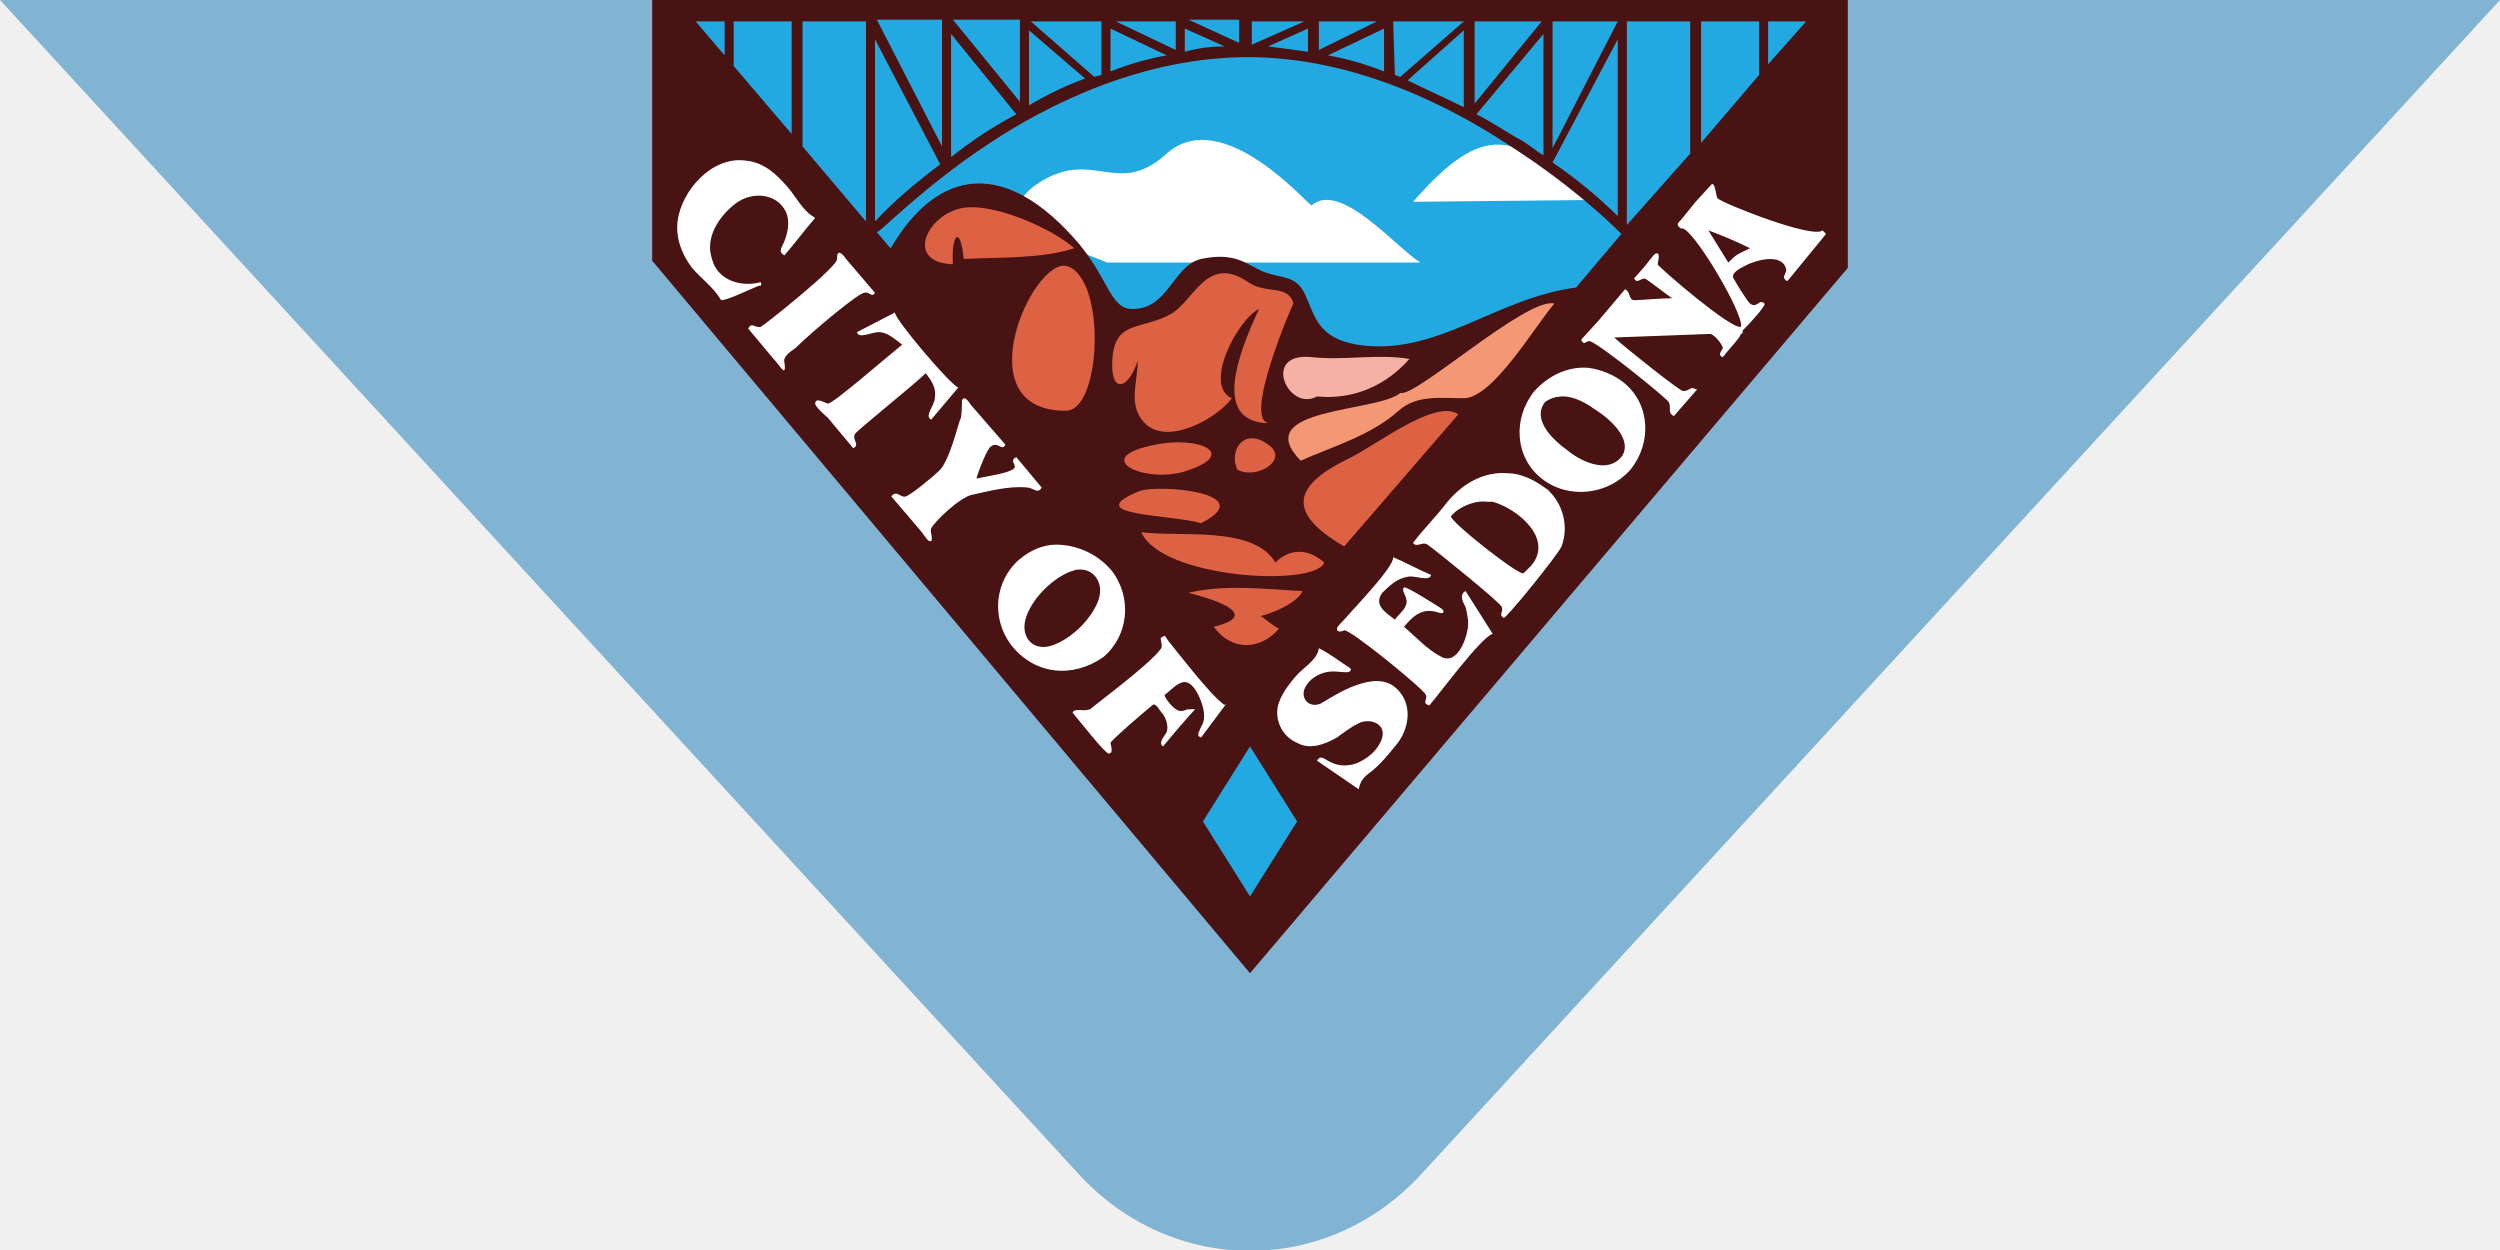
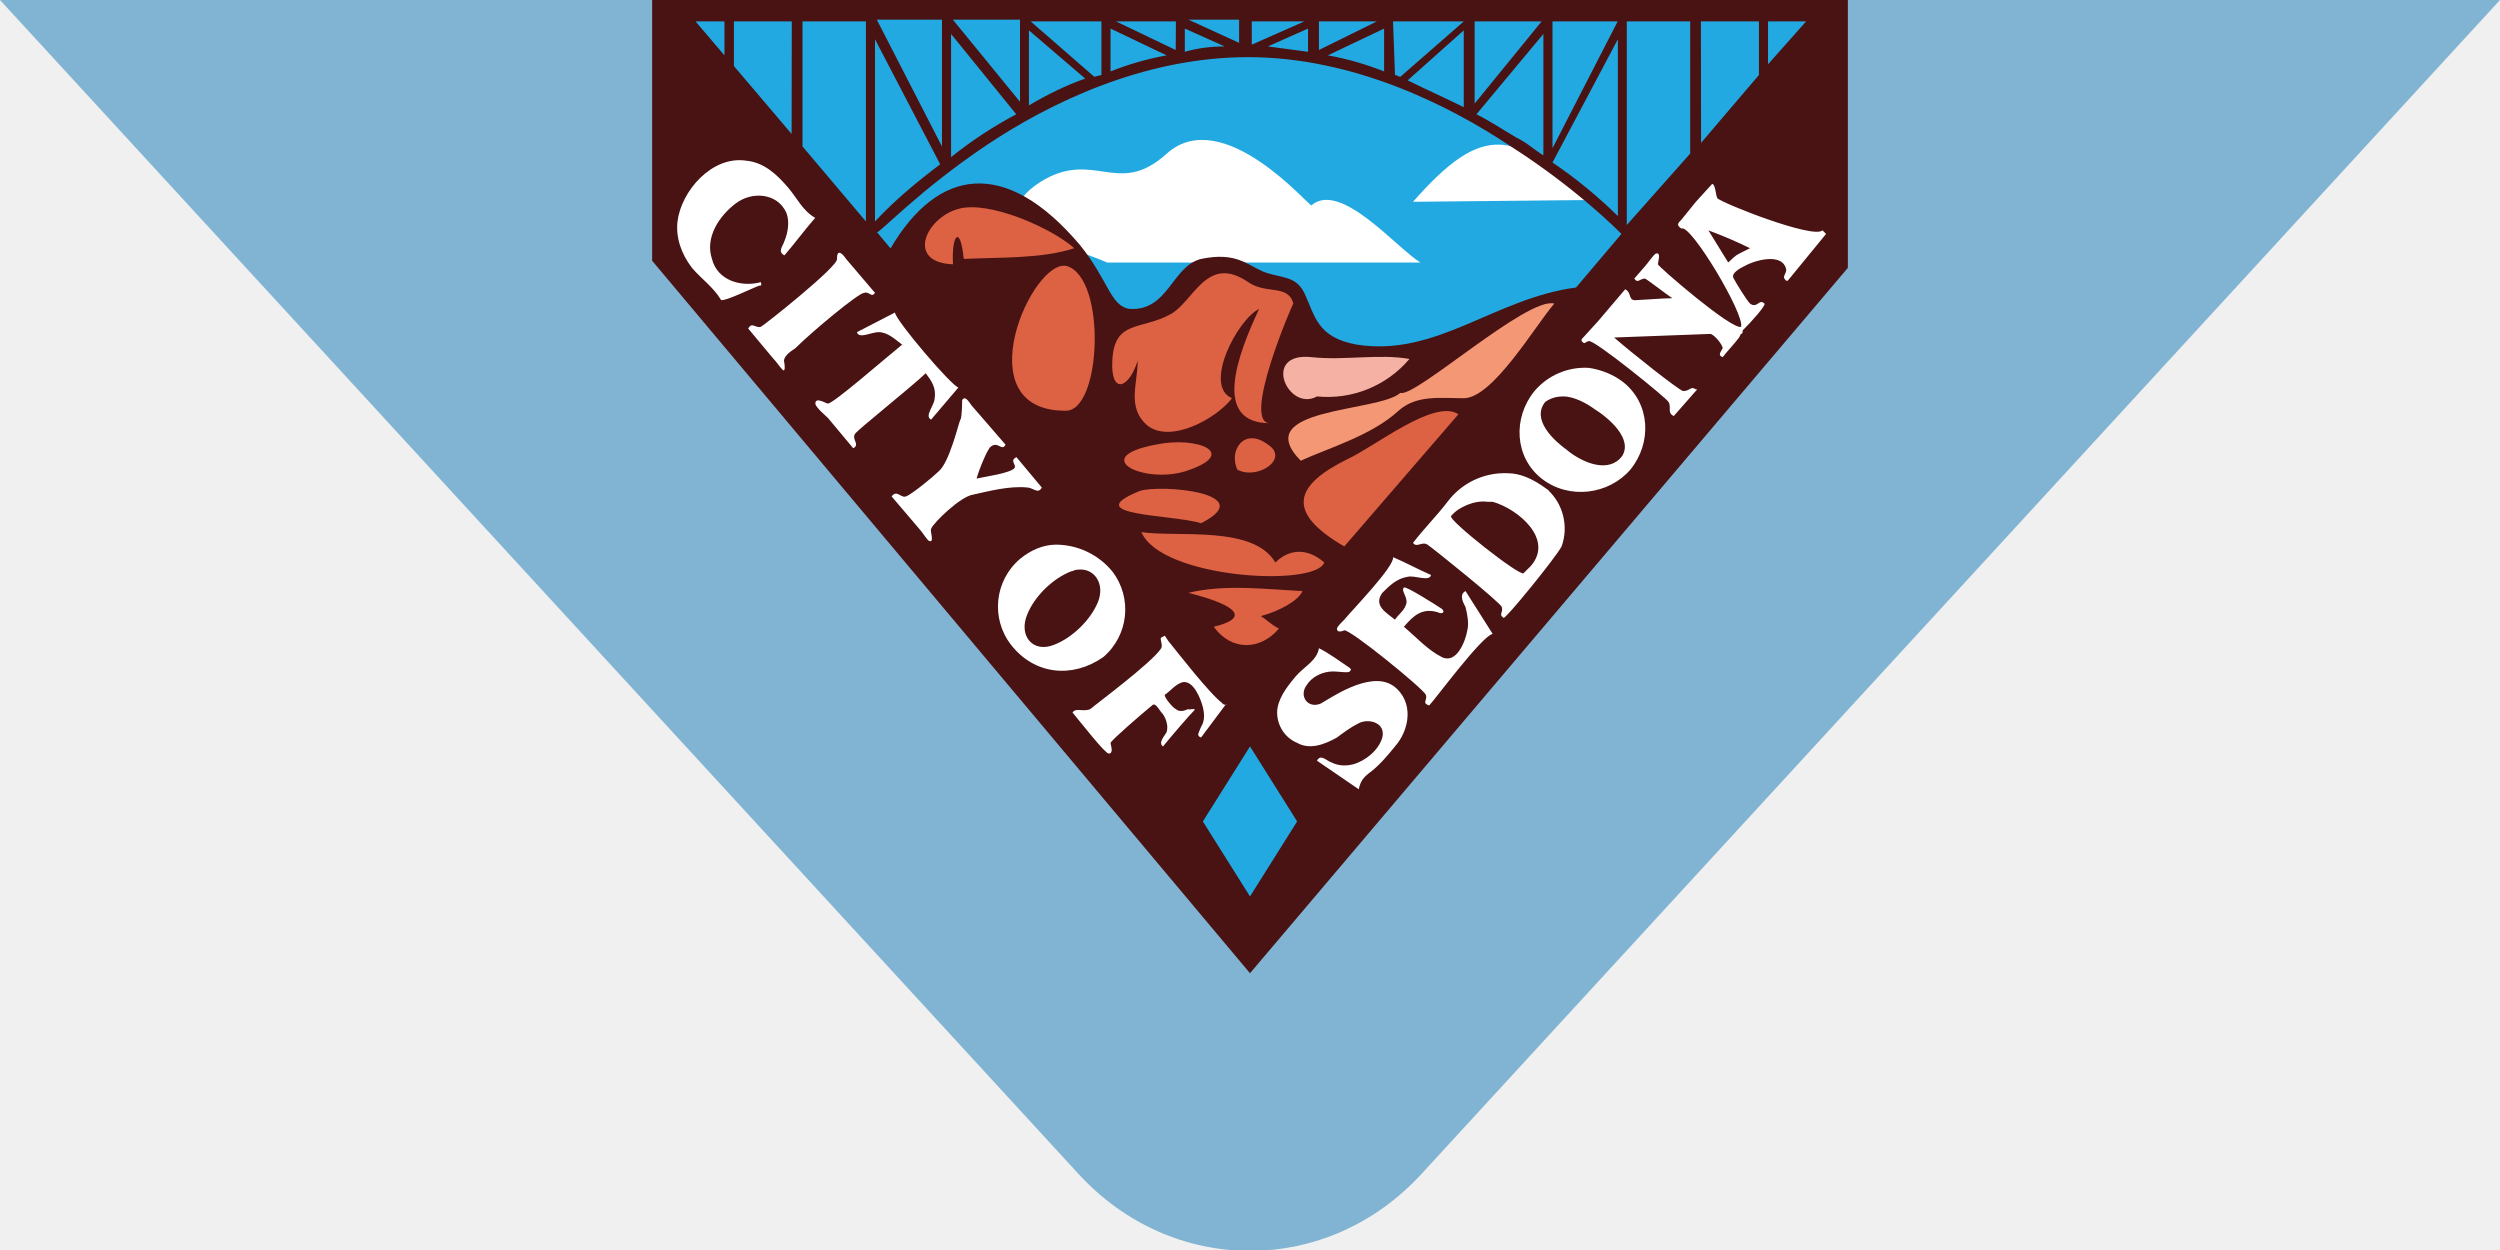
- <svg xmlns="http://www.w3.org/2000/svg" width="140" height="70" viewBox="0 0 140 70" fill="none">
-   <g clip-path="url(#clip0_182132_128)">
-     <path d="M140 0H0L60.362 65.7C65.638 71.5 74.362 71.5 79.638 65.7L140 0Z" fill="#81B3D3" />
-     <path d="M37.232 0.5L69.797 38.4L102.261 0.7L37.232 0.5Z" fill="#23A9E1" />
-     <path d="M61.986 14.7H79.536C78.218 13.9 75.073 10.1 73.449 11.5C73.348 11.6 68.478 5.8 65.333 8.6C62.594 11.1 61.275 8.3 58.232 10.2C54.58 12.6 60.261 13.9 61.986 14.7ZM89.073 11.2L79.13 11.3C83.087 6.8 84.812 7.3 89.073 11.2Z" fill="white" />
-     <path d="M99.014 3.6V1.2H101.145L99.014 3.6ZM49.101 13C49.203 13.1 51.536 10.6 55.29 8.1C58.739 5.8 64.014 3.2 69.898 3.2C75.783 3.2 81.159 5.9 84.609 8.2C88.362 10.6 90.696 13 90.797 13.1L88.261 16.1C83.696 16.7 80.449 20 75.986 19.3C73.754 18.9 73.652 17.7 73.043 16.4C72.536 15.4 71.725 15.6 70.71 15.2C69.797 14.8 69.188 14.1 67.261 14.5C65.638 14.9 65.435 17.4 63.304 17.3C62.188 17.2 62.087 15.7 60.464 13.7C56.304 8.8 52.511 9.41 49.873 13.91L49.101 13ZM40.58 1.2V3.1L38.956 1.2H40.58ZM95.261 1.2H98.507V4.2L95.261 8V1.2ZM91.101 12.6V1.2H94.652V8.6L91.101 12.6ZM90.594 2.2V12.1C89.478 11 88.261 10 86.942 9.1L90.594 2.2ZM86.435 1.9V8.7C85.927 8.4 85.522 8 84.913 7.7C84.203 7.3 83.493 6.8 82.681 6.4L86.435 1.9ZM81.971 1.7V6C80.957 5.5 79.841 5 78.826 4.5L81.971 1.7ZM82.58 1.2H86.333L82.58 5.8V1.2ZM86.942 1.2H90.594L86.942 8.3V1.2ZM78.014 1.2H81.971L78.42 4.3C78.319 4.3 78.217 4.2 78.116 4.2L78.014 1.2ZM77.507 1.6V4C76.493 3.6 75.478 3.3 74.362 3.1L77.507 1.6ZM73.246 1.6V2.9C72.536 2.8 71.826 2.7 71.014 2.6L73.246 1.6ZM66.348 1.6L68.58 2.6C67.768 2.6 67.058 2.7 66.348 2.9V1.6ZM62.188 1.6L65.333 3.1C64.217 3.3 63.203 3.6 62.188 4V1.6ZM65.841 2.8L62.493 1.2H65.841V2.8ZM69.391 2.4L66.551 1.1H69.391V2.4ZM70.101 1.2H73.043L70.101 2.5V1.2ZM73.855 1.2H77.101L73.855 2.8V1.2ZM61.275 4.3L57.725 1.2H61.681V4.2L61.275 4.3ZM57.623 1.7L60.768 4.4C59.652 4.8 58.638 5.3 57.623 5.9V1.7ZM53.261 1.9L56.913 6.4C55.594 7.1 54.377 7.9 53.261 8.8V1.9ZM49 2.2L52.652 9.2C51.333 10.2 50.116 11.2 49 12.4V2.2ZM52.754 8.2L49.101 1.1H52.754V8.2ZM57.116 5.7L53.362 1.1H57.116V5.7ZM44.333 7.5L41.087 3.7V1.2H44.333V7.5ZM44.942 1.2H48.493V12.4L44.942 8.2V1.2ZM36.522 0V14.6L70 54.5L103.478 15V0H36.522Z" fill="#491213" />
-     <path d="M67.362 46L70 41.8L72.638 46L70 50.2L67.362 46Z" fill="#23A9E1" />
-     <path d="M75.275 30.6C71.826 28.6 72.638 27.1 75.478 25.7C77 25 80.348 22.3 81.667 23.2L75.275 30.6ZM72.942 33.1C70.913 33 68.58 32.7 66.551 33.2C67.768 33.5 70.811 34.4 67.971 35.1C68.985 36.5 70.609 36.4 71.623 35.2C71.217 35 70.913 34.7 70.609 34.5C71.725 34.2 72.739 33.6 72.942 33.1ZM74.159 31.5C73.246 30.7 72.232 30.7 71.42 31.5C70.203 29.4 65.942 30.1 63.913 29.8C65.029 32.4 73.652 32.9 74.159 31.5ZM67.261 29.3C65.638 28.8 60.362 28.9 63.812 27.5C64.927 27.1 70.609 27.6 67.261 29.3ZM69.29 26.3C68.782 25.2 69.696 23.9 71.014 24.9C72.232 25.7 70.406 26.9 69.29 26.3ZM66.348 26.4C64.014 27.1 60.971 25.6 64.725 24.9C67.058 24.4 69.493 25.4 66.348 26.4C66.449 26.4 66.246 26.4 66.348 26.4ZM63.71 20.2C63.203 21.8 62.188 22.1 62.29 20.2C62.391 17.9 63.913 18.5 65.536 17.6C66.855 16.9 67.565 14.2 69.898 15.8C70.913 16.5 72.13 15.9 72.435 17C72.435 16.9 69.493 23.7 71.116 23.7C67.87 23.7 69.29 19.9 70.507 17.3C69.29 17.9 67.362 21.6 68.985 22.3C68.174 23.4 65.536 24.9 64.217 23.8C63.101 22.8 63.71 21.5 63.71 20.2ZM59.652 23C53.971 23 57.826 14.4 59.754 14.9C61.985 15.6 61.681 23.1 59.652 23ZM53.362 14.8C50.725 14.7 51.84 12.2 53.667 11.7C55.391 11.2 58.942 12.8 60.159 13.9C58.333 14.5 56 14.4 53.971 14.5C53.768 12.5 53.261 13.2 53.362 14.8Z" fill="#DC6243" />
-     <path d="M72.841 25.8C69.899 22.8 77.203 23.1 78.42 22C79.232 22.3 85.522 16.6 87.043 17C85.928 18.3 83.594 22.3 81.971 22.3C80.652 22.3 79.333 22.1 78.319 23C76.797 24.4 74.362 25.1 72.841 25.8Z" fill="#F49774" />
-     <path d="M73.754 22.2C72.13 23.1 70.609 19.7 73.449 20C75.275 20.2 77.203 19.8 78.928 20.1C77.609 21.6 75.783 22.4 73.754 22.2Z" fill="#F4B1A4" />
-     <path d="M51.841 20.9C52.145 21.3 52.449 21.7 52.348 22.3C52.348 22.7 51.739 23.3 52.145 23.5L53.667 21.7C53.261 21.6 50.116 17.9 50.116 17.5L47.986 18.6C48.087 19 48.797 18.6 49.203 18.6C49.71 18.6 50.116 19 50.522 19.3C49.406 20.2 46.667 22.6 46.362 22.6C46.261 22.6 45.652 22.2 45.652 22.6C45.652 22.8 46.261 23.3 46.362 23.4L47.783 25.1C48.188 24.9 47.681 24.6 47.884 24.3C47.986 24.1 51.13 21.6 51.841 20.9ZM48.391 16.4C48.696 16.3 48.797 16.7 49 16.4L47.377 14.5C47.174 14.2 46.87 13.9 46.87 14.5C46.971 14.9 42.812 18.2 42.609 18.3C42.304 18.4 42.102 18 41.899 18.4C42.406 19 42.812 19.5 43.319 20.1C43.522 20.3 43.623 20.5 43.826 20.7C44.029 20.9 43.928 20.3 43.928 20.3C43.826 20 44.232 19.7 44.536 19.5C45.551 18.5 48.087 16.4 48.391 16.4ZM42.609 15.8C41.493 16.1 40.174 15.7 39.87 14.5C39.464 13.3 40.275 12.1 41.188 11.4C42.102 10.7 43.522 10.8 44.029 11.9C44.232 12.4 44.13 13 43.928 13.5C43.826 13.8 43.522 14.1 43.928 14.3C44.536 13.6 45.044 12.9 45.652 12.2C44.942 11.8 44.638 11.1 44.13 10.5C43.522 9.8 42.812 9.1 41.797 9C39.87 8.7 38.145 10.7 37.942 12.4C37.841 13.3 38.145 14.2 38.754 15C39.261 15.6 39.971 16.1 40.377 16.8C40.58 16.9 42.203 16.1 42.507 16C42.71 16 42.609 15.9 42.609 15.8C42.609 15.8 42.102 16 42.609 15.8ZM68.478 39.4C67.768 38.9 65.841 36.4 65.435 35.9L65.232 35.6L65.029 35.7C64.928 35.8 65.13 36.1 65.029 36.3C64.522 37.1 61.275 39.5 61.072 39.7C60.667 39.9 60.261 39.6 60.058 39.9C60.565 40.5 61.884 42.2 62.087 42.2C62.391 42.2 62.188 41.7 62.188 41.6C62.29 41.4 63.913 40 64.522 39.5C64.725 39.3 64.928 39.8 65.13 40C65.333 40.3 65.435 40.7 65.333 41C65.232 41.2 64.826 41.6 65.13 41.8C65.536 41.3 66.652 40 66.855 39.8C67.058 39.6 66.449 39.8 66.551 39.7C66.348 39.8 66.043 39.9 65.841 39.7C65.739 39.7 65.13 39 65.232 38.9C65.536 38.7 65.841 38.3 66.246 38.2C66.855 38.1 67.261 39.2 67.362 39.6C67.464 40 67.464 40.4 67.261 40.7C67.159 41 66.957 41.2 67.261 41.3L68.681 39.4C68.681 39.5 68.58 39.5 68.478 39.4C68.58 39.5 68.377 39.4 68.478 39.4ZM59.145 30.5C58.435 30.5 57.725 30.8 57.116 31.3C55.696 32.5 55.493 34.6 56.609 36.1C57.928 37.8 60.058 38 61.783 36.8C63.203 35.6 63.406 33.5 62.29 32C61.478 31 60.261 30.5 59.145 30.5ZM60.362 31.9C61.275 31.8 61.884 32.7 61.478 33.7C61.072 34.7 60.058 35.7 59.044 36.1C57.826 36.6 57.014 35.6 57.522 34.4C57.928 33.4 58.942 32.4 59.957 32C60.058 32 60.16 31.9 60.362 31.9ZM57.522 27.3C57.826 27.3 58.13 27.7 58.333 27.3L56.913 25.6C56.507 25.8 56.913 26 56.812 26.2C56.609 26.5 55.087 26.7 54.681 26.8C54.783 26.4 55.29 25.1 55.493 25C55.899 24.7 56.102 25.3 56.304 24.9L54.478 22.8C54.275 22.6 54.072 22.1 53.87 22.4C53.87 22.4 53.87 23.4 53.768 23.5C53.667 23.7 53.16 25.9 52.551 26.4C52.246 26.7 51.029 27.7 50.725 27.8C50.42 27.9 50.217 27.4 49.913 27.8L51.536 29.7C51.638 29.8 51.942 30.3 52.044 30.3C52.348 30.4 52.044 29.7 52.145 29.6C52.246 29.3 53.768 27.8 54.478 27.7C55.391 27.5 56.507 27.2 57.522 27.3C57.725 27.3 57.319 27.3 57.522 27.3ZM82.073 34C82.174 34.4 82.275 34.9 82.174 35.3C82.073 35.9 81.565 37.2 80.754 36.8C79.942 36.4 79.333 35.7 78.623 35.1C79.13 34.5 79.638 34 80.551 34.3C80.754 34.4 80.957 34.3 80.754 34.1C80.449 33.9 78.725 32.8 78.623 32.9C78.42 33.1 78.928 33.5 78.725 33.9C78.623 34.2 78.319 34.4 78.116 34.7C77.609 34.3 76.899 33.9 77.406 33.2C77.812 32.8 78.217 32.4 78.826 32.3C79.232 32.2 80.043 32.6 80.145 32.2C79.435 31.9 78.725 31.5 78.014 31.2C78.116 31.7 75.783 34.1 75.275 34.7C75.174 34.8 74.87 35.1 74.87 35.2C74.87 35.5 75.275 35.3 75.275 35.3C75.58 35.2 79.739 38.6 79.841 38.9C79.942 39.1 79.739 39.3 79.841 39.4C79.841 39.4 79.942 39.5 80.043 39.5C80.348 39.2 82.986 35.6 83.594 35.5C83.087 34.7 82.58 33.9 82.073 33.1C81.667 33.3 81.971 33.8 82.073 34ZM78.014 38.4C76.696 37.5 74.362 39.2 73.957 39.4C73.246 39.7 72.739 39 73.145 38.4C73.449 37.9 74.058 37.6 74.667 37.6C74.87 37.6 75.58 37.7 75.58 37.6C75.681 37.5 75.681 37.5 75.58 37.4C74.971 37 74.464 36.6 73.855 36.3C73.754 37 72.942 37.4 72.536 37.9C72.029 38.5 71.522 39.2 71.522 39.9C71.522 40.6 71.928 41.3 72.638 41.6C73.348 42 74.159 41.7 74.87 41.3C75.275 41 75.681 40.7 76.087 40.5C76.696 40.2 77.609 40.5 77.406 41.3C77.203 42 76.493 42.6 75.783 42.8C75.377 42.9 74.971 42.9 74.565 42.7C74.261 42.6 73.957 42.2 73.754 42.6L76.087 44.2C76.189 43.7 76.391 43.5 76.797 43.2C77.304 42.8 77.71 42.3 78.116 41.8C78.928 40.9 79.232 39.3 78.014 38.4ZM95.87 10.3C95.87 10.4 95.87 10.4 95.87 10.3L94.957 11.3L94.145 12.3C93.942 12.5 93.841 12.6 94.145 12.8C94.652 12.5 97.696 17.6 97.493 18.3C96.986 18.5 92.928 15 92.826 14.8C92.826 14.7 93.029 14.1 92.725 14.2C92.623 14.2 92.217 14.8 92.116 14.9L91.507 15.6C91.71 15.9 91.812 15.6 92.116 15.6C92.319 15.7 93.333 16.5 93.638 16.7C93.13 16.7 91.913 16.8 91.71 16.8C91.102 16.9 91.406 16.4 91 16.2L89.478 18L88.565 19C88.565 19 88.565 19 88.565 19.1C88.768 19.3 88.667 19.2 88.971 19.1C89.275 19 93.333 22.3 93.435 22.5C93.638 22.8 93.333 23.1 93.739 23.3L94.957 21.9C95.058 21.8 95.058 21.8 94.957 21.8C94.652 21.6 94.652 21.9 94.246 21.9C93.942 21.8 91.304 19.7 90.391 18.9L95.768 18.7C95.971 18.7 96.478 19.3 96.478 19.5C96.377 19.7 96.174 19.9 96.478 20C96.783 19.6 97.087 19.3 97.391 18.9L97.493 18.7C97.594 18.7 97.594 18.6 97.594 18.5L97.696 18.4C98 18.1 98.913 17.1 98.812 17C98.507 16.7 98.406 17.3 98 17C97.797 16.8 97.188 15.8 97.087 15.6C96.884 15.3 97.493 15 97.696 14.9C98.203 14.6 99.826 14.1 100.029 15.1C100.029 15.3 99.826 15.5 99.928 15.6C99.928 15.6 100.029 15.8 100.13 15.7L102.261 13.1C102.159 13 102.159 13 102.058 12.9C101.551 13.4 96.478 11.4 96.174 11.1C96.073 10.9 96.073 10.3 95.87 10.3ZM95.667 12.9C96.478 13.2 97.188 13.5 98 13.9C97.797 14 97.594 14.1 97.391 14.2C97.189 14.3 96.986 14.5 96.783 14.7L95.667 12.9ZM88.971 20.6C87.855 20.5 86.739 21 85.928 21.9C84.71 23.4 84.812 25.6 86.333 26.8C87.855 28 90.087 27.7 91.304 26.3C92.522 24.8 92.42 22.6 90.899 21.4C90.391 21 89.681 20.7 88.971 20.6ZM87.551 22.2C88.159 22.2 88.87 22.6 89.275 22.9C90.087 23.4 91.507 24.6 90.797 25.6C90.797 25.5 90.899 25.5 90.696 25.7C89.884 26.5 88.464 25.8 87.754 25.2C87.043 24.7 85.725 23.5 86.536 22.5C86.841 22.3 87.145 22.2 87.551 22.2ZM84.406 26.5C83.188 26.4 81.971 27 81.058 28.1C80.449 28.9 79.739 29.6 79.13 30.4C79.333 30.7 79.638 30.3 79.942 30.5C80.246 30.7 84.102 33.8 84.102 34C84.203 34.3 83.899 34.4 84.203 34.6C84.304 34.7 87.145 31.2 87.449 30.6C87.855 29.5 87.551 28.2 86.638 27.4C86.739 27.5 86.841 27.5 86.638 27.4C85.826 26.8 85.116 26.5 84.406 26.5ZM83.29 28.1C83.391 28.1 83.493 28.1 83.594 28.1C85.014 28.5 87.043 30.2 85.725 31.7C85.522 31.9 85.725 31.7 85.319 32.1C85.116 32.3 81.058 29.1 81.261 28.9C81.667 28.4 82.58 28 83.29 28.1Z" fill="white" />
+ <svg xmlns="http://www.w3.org/2000/svg" width="140" height="70" fill="none" viewBox="0 0 140 70">
+   <g clip-path="url(#a)">
+     <path fill="#81b3d3" d="M140 0H0l60.36 65.7c5.28 5.8 14 5.8 19.28 0z" />
+     <path fill="#23a9e1" d="M37.23.5 69.8 38.4 102.26.7z" />
+     <path fill="#fff" d="M61.99 14.7h17.55c-1.32-.8-4.47-4.6-6.1-3.2-.1.1-4.96-5.7-8.1-2.9-2.75 2.5-4.06-.3-7.1 1.6-3.66 2.4 2.02 3.7 3.75 4.5m27.08-3.5-9.94.1c3.96-4.5 5.68-4 9.94-.1" />
+     <path fill="#491213" d="M99.01 3.6V1.2h2.13zM49.11 13c.1.1 2.43-2.4 6.18-4.9 3.45-2.3 8.72-4.9 14.6-4.9 5.9 0 11.27 2.7 14.72 5 3.75 2.4 6.09 4.8 6.19 4.9l-2.54 3c-4.56.6-7.81 3.9-12.27 3.2-2.24-.4-2.34-1.6-2.95-2.9-.5-1-1.32-.8-2.33-1.2-.91-.4-1.52-1.1-3.45-.7-1.62.4-1.83 2.9-3.96 2.8-1.11-.1-1.21-1.6-2.84-3.6-4.16-4.9-7.95-4.29-10.59.21zM40.57 1.2v1.9l-1.62-1.9zm54.68 0h3.25v3L95.26 8zM91.1 12.6V1.2h3.55v7.4zm-.5-10.4v9.9a26 26 0 0 0-3.66-3zm-4.17-.3v6.8c-.5-.3-.9-.7-1.52-1-.7-.4-1.42-.9-2.23-1.3zm-4.46-.2V6c-1.01-.5-2.13-1-3.14-1.5zm.61-.5h3.75l-3.75 4.6zm4.36 0h3.65l-3.65 7.1zm-8.93 0h3.96l-3.55 3.1c-.1 0-.2-.1-.3-.1zm-.5.4V4c-1.02-.4-2.03-.7-3.15-.9zm-4.26 0v1.3L71 2.6zm-6.9 0 2.23 1c-.81 0-1.52.1-2.23.3zm-4.16 0 3.14 1.5q-1.64.3-3.14.9zm3.65 1.2L62.5 1.2h3.35zm3.55-.4-2.84-1.3h2.84zm.71-1.2h2.94L70.1 2.5zm3.76 0h3.24l-3.24 1.6zM61.28 4.3l-3.56-3.1h3.96v3zm-3.66-2.6 3.15 2.7c-1.12.4-2.13.9-3.15 1.5zm-4.36.2 3.65 4.5a23 23 0 0 0-3.65 2.4zM49 2.2l3.65 7c-1.32 1-2.53 2-3.65 3.2zm3.75 6L49.1 1.1h3.65zm4.37-2.5-3.76-4.6h3.76zM44.33 7.5 41.1 3.7V1.2h3.24zm.61-6.3h3.55v11.2l-3.55-4.2zM36.52 0v14.6L70 54.5 103.48 15V0z" />
+     <path fill="#23a9e1" d="M67.36 46 70 41.8l2.64 4.2L70 50.2z" />
+     <path fill="#dc6243" d="M75.28 30.6c-3.45-2-2.64-3.5.2-4.9 1.52-.7 4.87-3.4 6.19-2.5zm-2.34 2.5c-2.03-.1-4.36-.4-6.39.1 1.22.3 4.26 1.2 1.42 1.9 1.02 1.4 2.64 1.3 3.65.1-.4-.2-.7-.5-1.01-.7 1.11-.3 2.13-.9 2.33-1.4m1.22-1.6c-.91-.8-1.93-.8-2.74 0-1.22-2.1-5.48-1.4-7.5-1.7 1.1 2.6 9.73 3.1 10.24 1.7m-6.9-2.2c-1.62-.5-6.9-.4-3.45-1.8 1.12-.4 6.8.1 3.45 1.8m2.03-3c-.5-1.1.4-2.4 1.72-1.4 1.22.8-.6 2-1.72 1.4m-2.94.1c-2.34.7-5.38-.8-1.63-1.5 2.34-.5 4.77.5 1.63 1.5.1 0-.1 0 0 0m-2.64-6.2c-.5 1.6-1.52 1.9-1.42 0 .1-2.3 1.62-1.7 3.25-2.6 1.31-.7 2.03-3.4 4.36-1.8 1.01.7 2.23.1 2.53 1.2 0-.1-2.94 6.7-1.31 6.7-3.25 0-1.83-3.8-.61-6.4-1.22.6-3.15 4.3-1.52 5-.82 1.1-3.45 2.6-4.77 1.5-1.12-1-.51-2.3-.51-3.6M59.65 23c-5.68 0-1.82-8.6.1-8.1 2.24.7 1.93 8.2-.1 8.1m-6.29-8.2c-2.64-.1-1.52-2.6.3-3.1 1.73-.5 5.28 1.1 6.5 2.2-1.83.6-4.16.5-6.19.6-.2-2-.7-1.3-.6.3" />
+     <path fill="#f49774" d="M72.84 25.8c-2.94-3 4.36-2.7 5.58-3.8.81.3 7.1-5.4 8.62-5-1.11 1.3-3.45 5.3-5.07 5.3-1.32 0-2.64-.2-3.65.7-1.52 1.4-3.96 2.1-5.48 2.8" />
+     <path fill="#f4b1a4" d="M73.75 22.2c-1.62.9-3.14-2.5-.3-2.2 1.83.2 3.75-.2 5.48.1a6 6 0 0 1-5.18 2.1" />
+     <path fill="#fff" d="M51.84 20.9c.3.4.6.8.5 1.4 0 .4-.6 1-.2 1.2l1.53-1.8c-.4-.1-3.55-3.8-3.55-4.2l-2.13 1.1c.1.4.8 0 1.21 0 .51 0 .92.4 1.32.7-1.11.9-3.85 3.3-4.16 3.3-.1 0-.7-.4-.7 0 0 .2.6.7.7.8l1.42 1.7c.4-.2-.1-.5.1-.8.1-.2 3.25-2.7 3.96-3.4m-3.45-4.5c.3-.1.4.3.61 0l-1.62-1.9c-.2-.3-.51-.6-.51 0 .1.4-4.06 3.7-4.26 3.8-.3.1-.5-.3-.71.1l1.42 1.7c.2.2.3.4.5.6s.1-.4.1-.4c-.1-.3.31-.6.62-.8 1.01-1 3.55-3.1 3.85-3.1m-5.78-.6c-1.12.3-2.44-.1-2.74-1.3-.4-1.2.4-2.4 1.32-3.1.91-.7 2.33-.6 2.84.5.2.5.1 1.1-.1 1.6-.1.3-.4.6 0 .8.6-.7 1.11-1.4 1.72-2.1-.7-.4-1.01-1.1-1.52-1.7-.6-.7-1.32-1.4-2.33-1.5-1.93-.3-3.65 1.7-3.86 3.4-.1.9.2 1.8.81 2.6.51.6 1.22 1.1 1.63 1.8.2.1 1.82-.7 2.13-.8.2 0 .1-.1.1-.2 0 0-.5.2 0 0m25.87 23.6c-.71-.5-2.64-3-3.05-3.5l-.2-.3-.2.1c-.1.1.1.4 0 .6-.5.8-3.75 3.2-3.96 3.4-.4.2-.8-.1-1.01.2.5.6 1.82 2.3 2.03 2.3.3 0 .1-.5.1-.6.1-.2 1.72-1.6 2.33-2.1.2-.2.4.3.61.5.2.3.3.7.2 1-.1.2-.5.6-.2.8.4-.5 1.52-1.8 1.73-2s-.41 0-.3-.1c-.21.1-.52.2-.72 0-.1 0-.71-.7-.6-.8.3-.2.6-.6 1-.7.62-.1 1.02 1 1.12 1.4s.1.8-.1 1.1c-.1.3-.3.5 0 .6l1.42-1.9c0 .1-.1.1-.2 0 .1.1-.1 0 0 0m-9.34-8.9c-.7 0-1.42.3-2.02.8a3.5 3.5 0 0 0-.51 4.8c1.32 1.7 3.45 1.9 5.17.7a3.5 3.5 0 0 0 .51-4.8 4.1 4.1 0 0 0-3.14-1.5m1.22 1.4c.92-.1 1.52.8 1.12 1.8s-1.42 2-2.44 2.4c-1.21.5-2.03-.5-1.52-1.7.4-1 1.42-2 2.44-2.4.1 0 .2-.1.4-.1m-2.84-4.6c.3 0 .61.4.81 0l-1.42-1.7c-.4.2 0 .4-.1.6-.2.3-1.72.5-2.13.6.1-.4.61-1.7.81-1.8.4-.3.61.3.81-.1l-1.82-2.1c-.2-.2-.4-.7-.61-.4 0 0 0 1-.1 1.1-.1.2-.61 2.4-1.22 2.9-.3.3-1.52 1.3-1.83 1.4-.3.1-.5-.4-.8 0l1.62 1.9c.1.1.4.6.5.6.3.1 0-.6.1-.7.1-.3 1.63-1.8 2.34-1.9.91-.2 2.03-.5 3.04-.4.2 0-.2 0 0 0M82.07 34c.1.4.2.9.1 1.3-.1.6-.6 1.9-1.42 1.5-.8-.4-1.42-1.1-2.13-1.7.51-.6 1.02-1.1 1.93-.8.2.1.4 0 .2-.2-.3-.2-2.03-1.3-2.13-1.2-.2.2.3.6.1 1-.1.3-.4.5-.6.8-.51-.4-1.22-.8-.71-1.5.4-.4.8-.8 1.42-.9.4-.1 1.21.3 1.31-.1-.7-.3-1.42-.7-2.13-1 .1.5-2.23 2.9-2.73 3.5-.1.1-.41.4-.41.5 0 .3.4.1.4.1.31-.1 4.47 3.3 4.57 3.6.1.2-.1.4 0 .5 0 0 .1.1.2.1.3-.3 2.95-3.9 3.55-4l-1.52-2.4c-.4.2-.1.7 0 .9m-4.06 4.4c-1.31-.9-3.65.8-4.05 1-.71.3-1.22-.4-.81-1 .3-.5.9-.8 1.52-.8.2 0 .91.1.91 0 .1-.1.1-.1 0-.2-.6-.4-1.12-.8-1.72-1.1-.1.7-.92 1.1-1.32 1.6-.51.6-1.02 1.3-1.02 2s.4 1.4 1.12 1.7c.7.4 1.52.1 2.23-.3.4-.3.81-.6 1.22-.8.6-.3 1.52 0 1.32.8-.2.7-.92 1.3-1.63 1.5-.4.1-.8.1-1.21-.1-.3-.1-.61-.5-.82-.1l2.34 1.6c.1-.5.3-.7.7-1 .51-.4.92-.9 1.33-1.4.8-.9 1.11-2.5-.1-3.4m17.86-28.1q0 .15 0 0l-.91 1-.81 1c-.2.2-.3.3 0 .5.5-.3 3.55 4.8 3.34 5.5-.5.2-4.56-3.3-4.66-3.5 0-.1.2-.7-.1-.6-.1 0-.51.6-.61.7l-.61.7c.2.3.3 0 .6 0 .2.1 1.22.9 1.53 1.1-.51 0-1.73.1-1.93.1-.6.1-.3-.4-.71-.6L89.48 18l-.91 1v.1c.2.2.1.1.4 0s4.36 3.2 4.46 3.4c.2.3-.1.6.3.8l1.23-1.4c.1-.1.1-.1 0-.1-.3-.2-.3.1-.71.1-.3-.1-2.95-2.2-3.86-3l5.38-.2c.2 0 .7.6.7.8-.1.2-.3.4 0 .5.31-.4.62-.7.92-1.1l.1-.2c.1 0 .1-.1.1-.2l.1-.1c.31-.3 1.22-1.3 1.12-1.4-.3-.3-.4.3-.81 0-.2-.2-.81-1.2-.91-1.4-.2-.3.4-.6.6-.7.51-.3 2.14-.8 2.34.2 0 .2-.2.4-.1.5 0 0 .1.2.2.1l2.13-2.6-.2-.2c-.5.5-5.58-1.5-5.89-1.8-.1-.2-.1-.8-.3-.8m-.2 2.6c.8.3 1.52.6 2.33 1l-.6.3c-.21.1-.41.3-.62.5zm-6.7 7.7a3.7 3.7 0 0 0-3.04 1.3c-1.22 1.5-1.12 3.7.4 4.9 1.53 1.2 3.76.9 4.97-.5 1.22-1.5 1.12-3.7-.4-4.9-.5-.4-1.22-.7-1.93-.8m-1.42 1.6c.6 0 1.32.4 1.73.7.8.5 2.23 1.7 1.52 2.7 0-.1.1-.1-.1.1-.82.8-2.24.1-2.95-.5-.7-.5-2.03-1.7-1.21-2.7.3-.2.6-.3 1.01-.3m-3.14 4.3a4 4 0 0 0-3.35 1.6c-.61.8-1.32 1.5-1.93 2.3.2.3.5-.1.81.1.3.2 4.16 3.3 4.16 3.5.1.3-.2.4.1.6.1.1 2.94-3.4 3.25-4 .4-1.1.1-2.4-.81-3.2.1.1.2.1 0 0-.81-.6-1.52-.9-2.23-.9m-1.12 1.6h.3c1.42.4 3.45 2.1 2.13 3.6l-.4.4c-.2.2-4.26-3-4.06-3.2.4-.5 1.32-.9 2.03-.8" />
  </g>
  <defs>
-     <clipPath id="clip0_182132_128">
-       <rect width="140" height="70" fill="white" />
+     <clipPath id="a">
+       <path fill="#fff" d="M0 0h140v70H0z" />
    </clipPath>
  </defs>
</svg>
